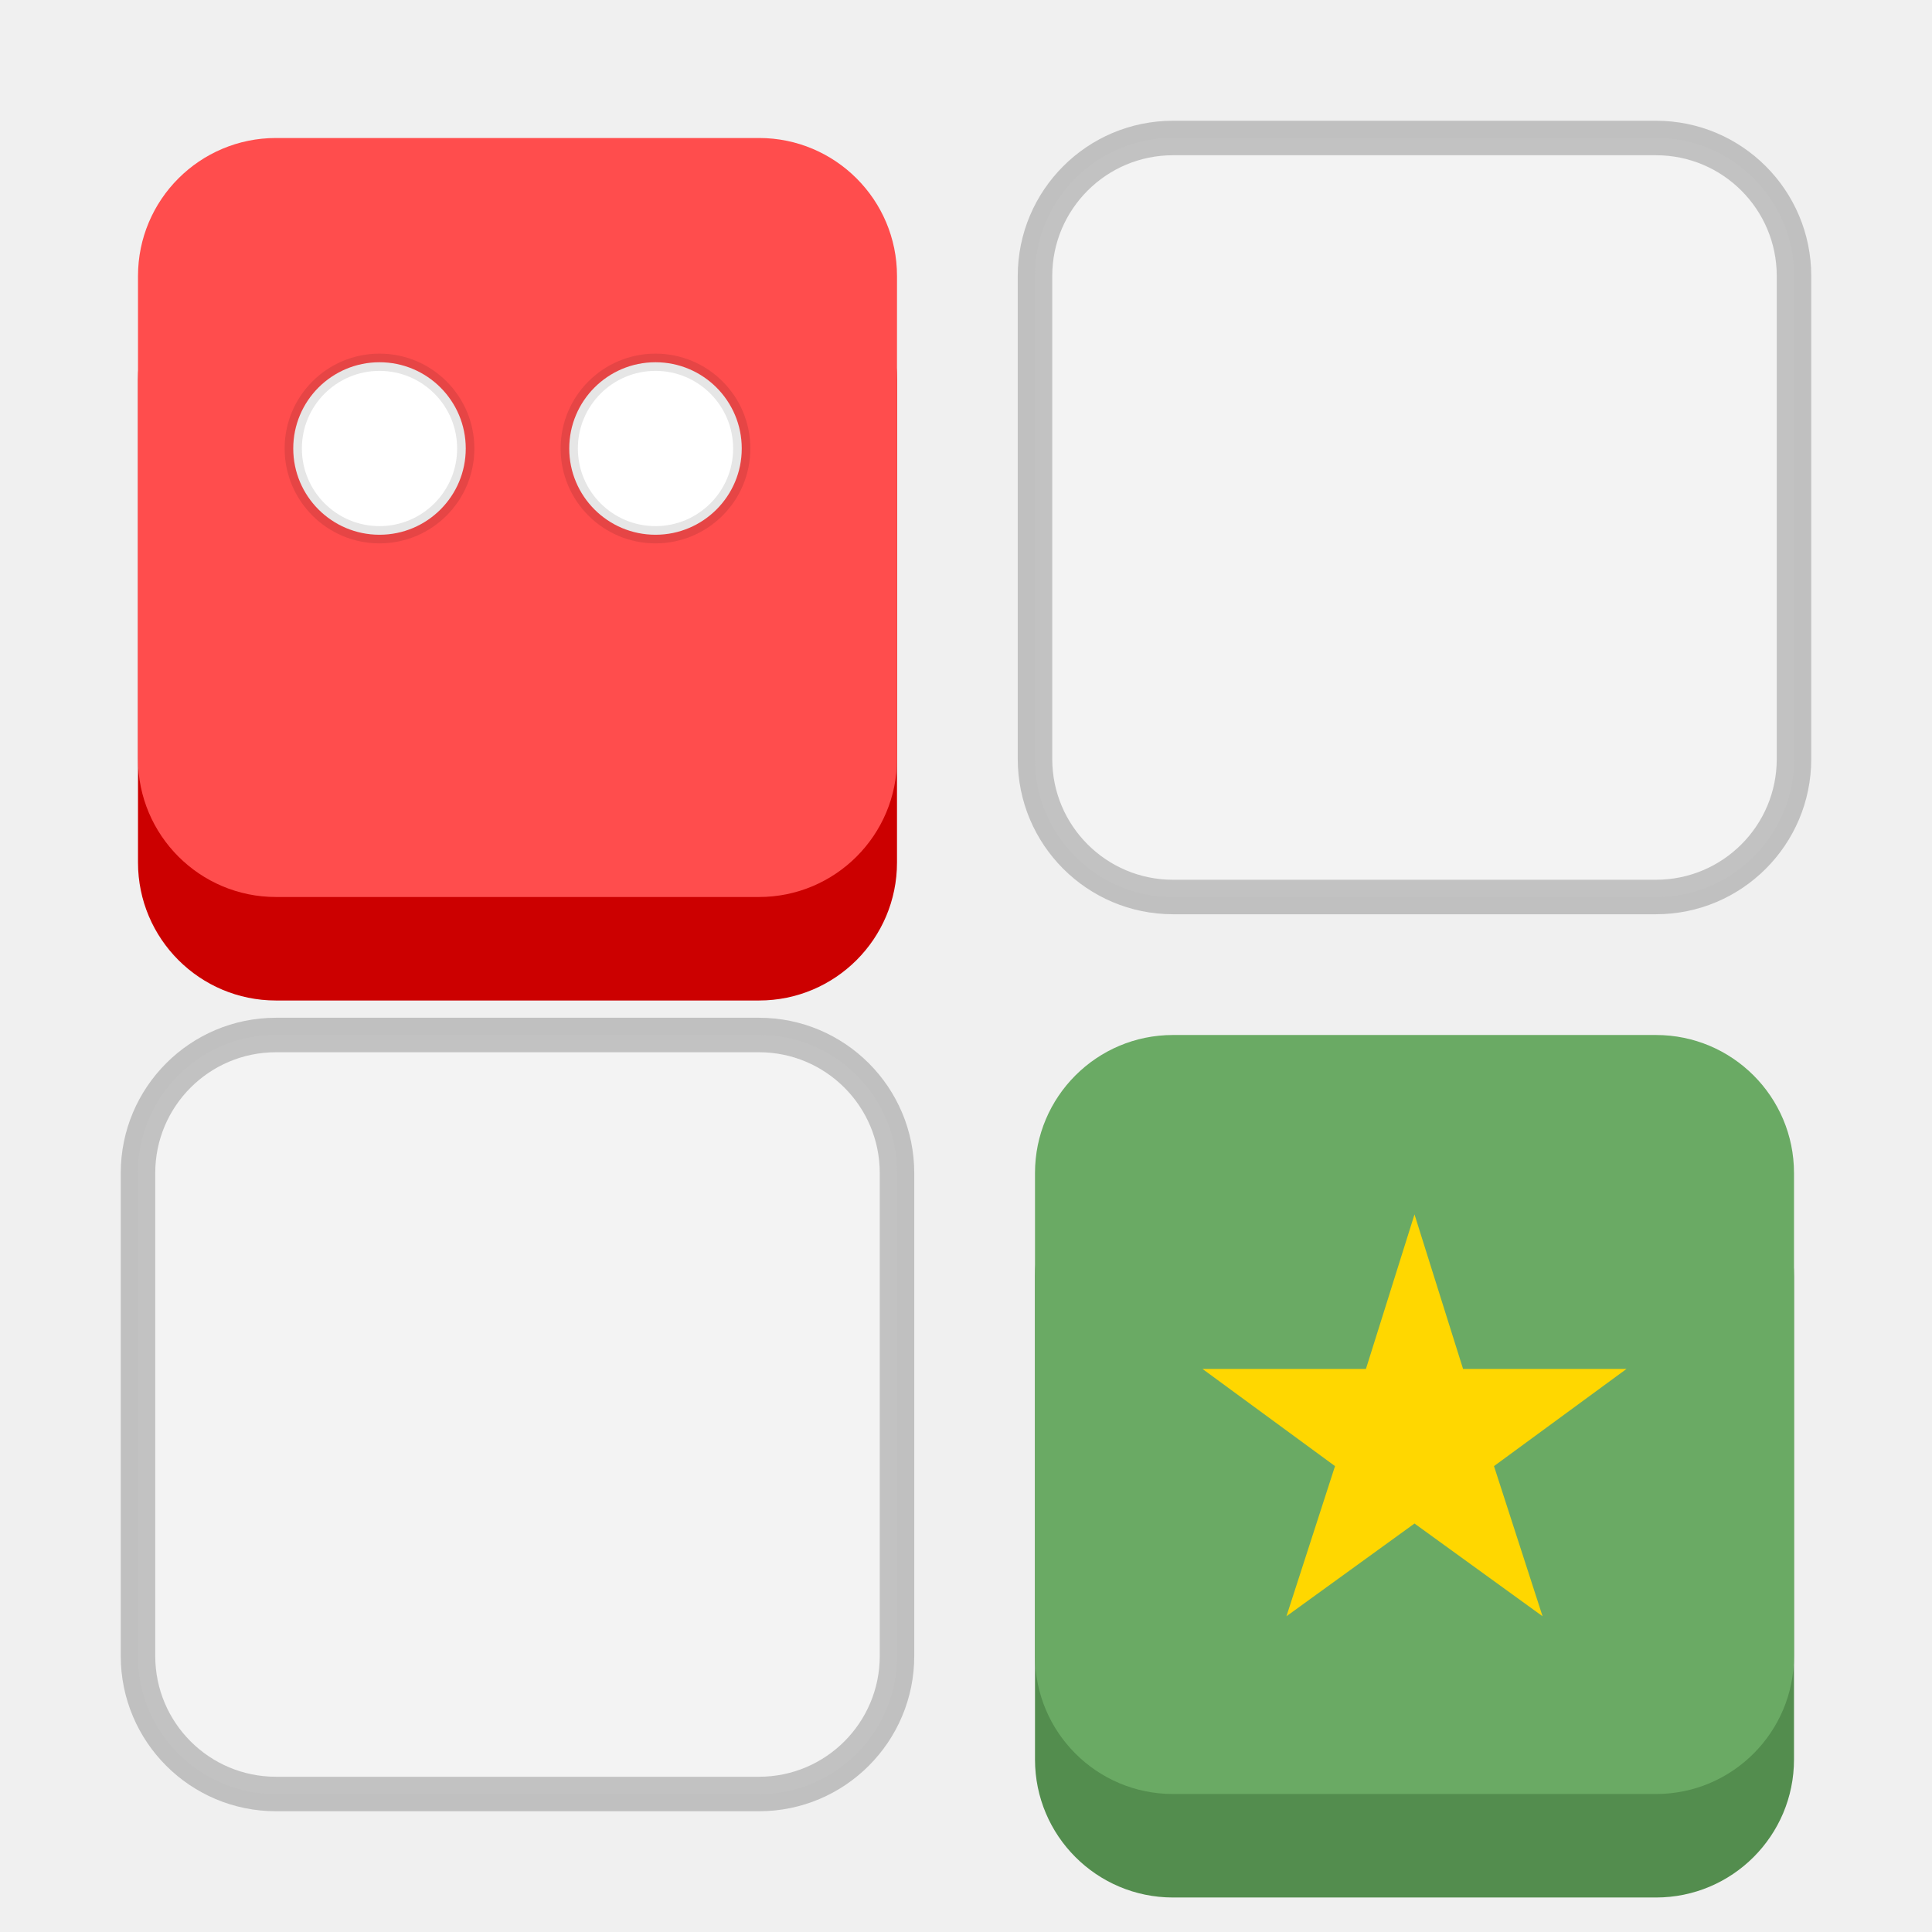
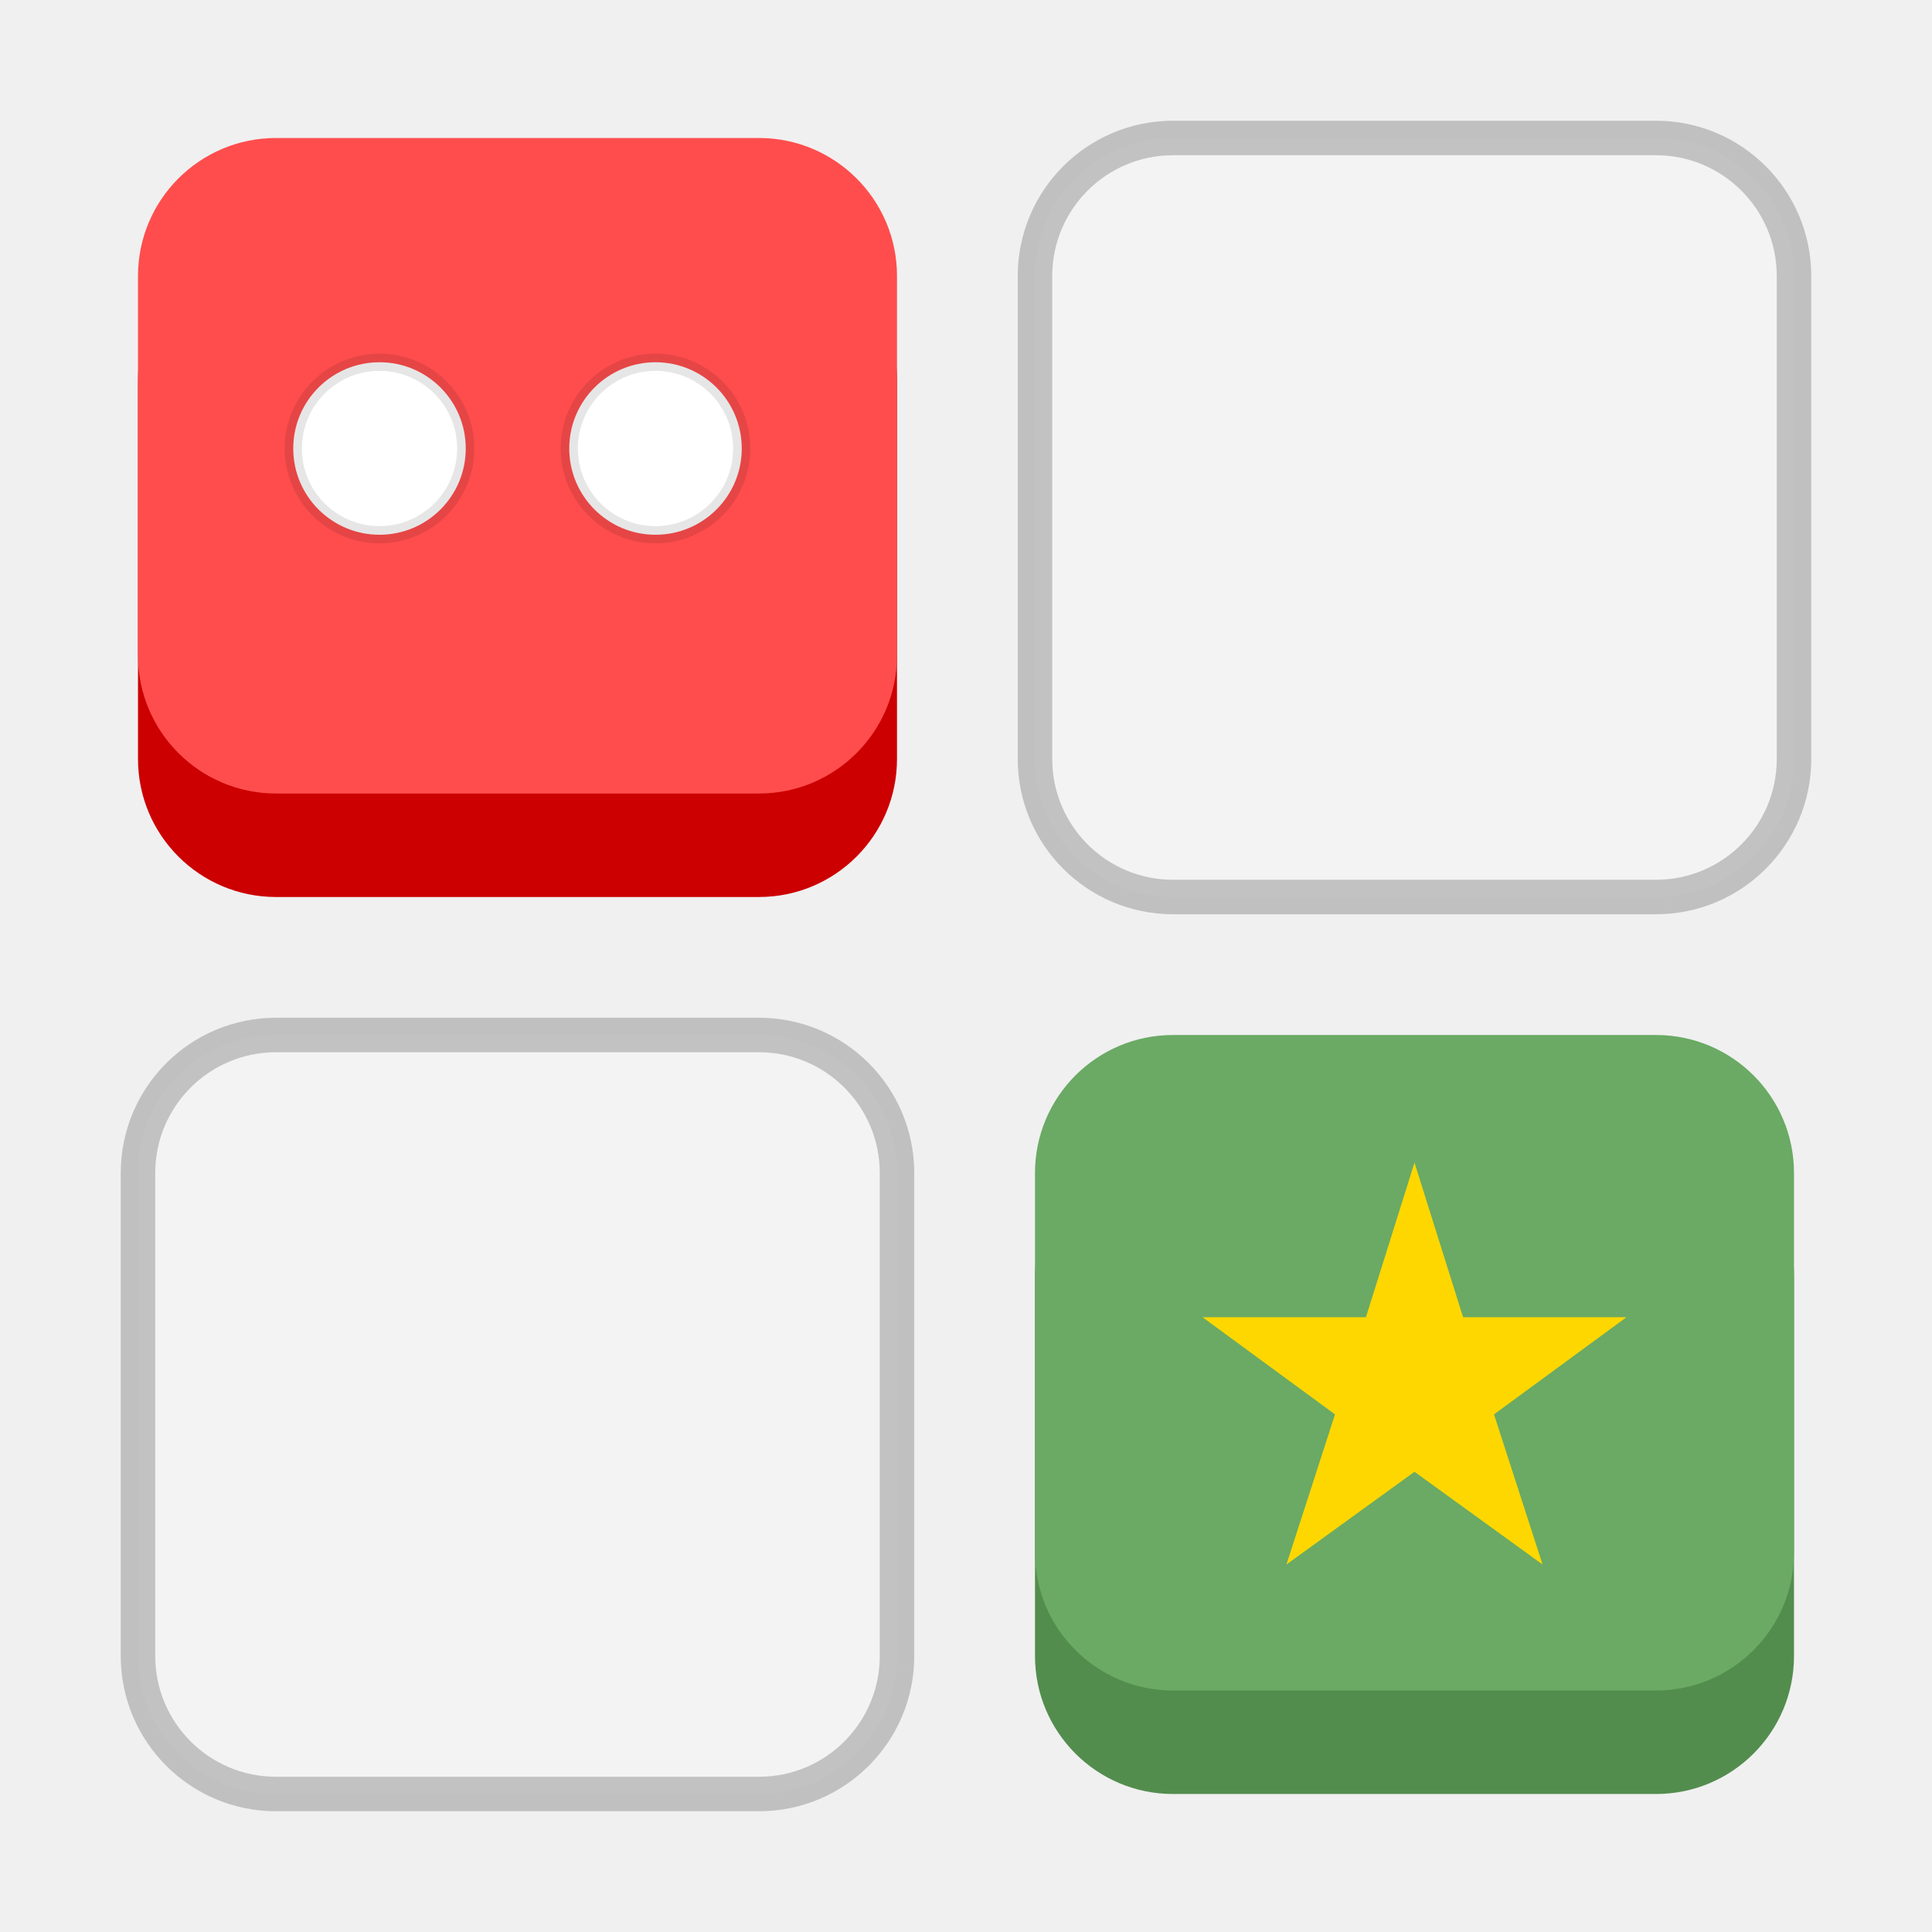
<svg xmlns="http://www.w3.org/2000/svg" width="56" height="56" viewBox="0 0 56 56" fill="none">
-   <rect x="4" y="7" width="22" height="22" rx="4" fill="#cc0000" />
-   <rect x="4" y="4" width="22" height="22" rx="4" fill="#ff4d4d" />
+   <rect x="4" y="7" width="22" height="19" rx="4" fill="#cc0000" />
+   <rect x="4" y="4" width="22" height="19" rx="4" fill="#ff4d4d" />
  <circle cx="11" cy="13" r="2.5" fill="white" stroke="black" stroke-opacity="0.1" stroke-width="0.5" />
  <circle cx="19" cy="13" r="2.5" fill="white" stroke="black" stroke-opacity="0.1" stroke-width="0.5" />
  <rect x="30" y="4" width="22" height="22" rx="4" fill="#f3f3f3" stroke="#000000" stroke-opacity="0.2" stroke-width="1" />
  <rect x="4" y="30" width="22" height="22" rx="4" fill="#f3f3f3" stroke="#000000" stroke-opacity="0.2" stroke-width="1" />
-   <rect x="30" y="33" width="22" height="22" rx="4" fill="#538d4e" />
-   <rect x="30" y="30" width="22" height="22" rx="4" fill="#6aaa64" />
-   <g transform="translate(34.6, 35.2) scale(1.6)">
+   <rect x="30" y="33" width="22" height="19" rx="4" fill="#538d4e" />
+   <rect x="30" y="30" width="22" height="19" rx="4" fill="#6aaa64" />
+   <g transform="translate(34.6, 33.7) scale(1.6)">
    <polygon points="4,0 4.88,2.8 7.84,2.8 5.44,4.56 6.32,7.28 4,5.6 1.68,7.28 2.56,4.56 0.16,2.8 3.12,2.8" fill="#ffd700" />
  </g>
</svg>
